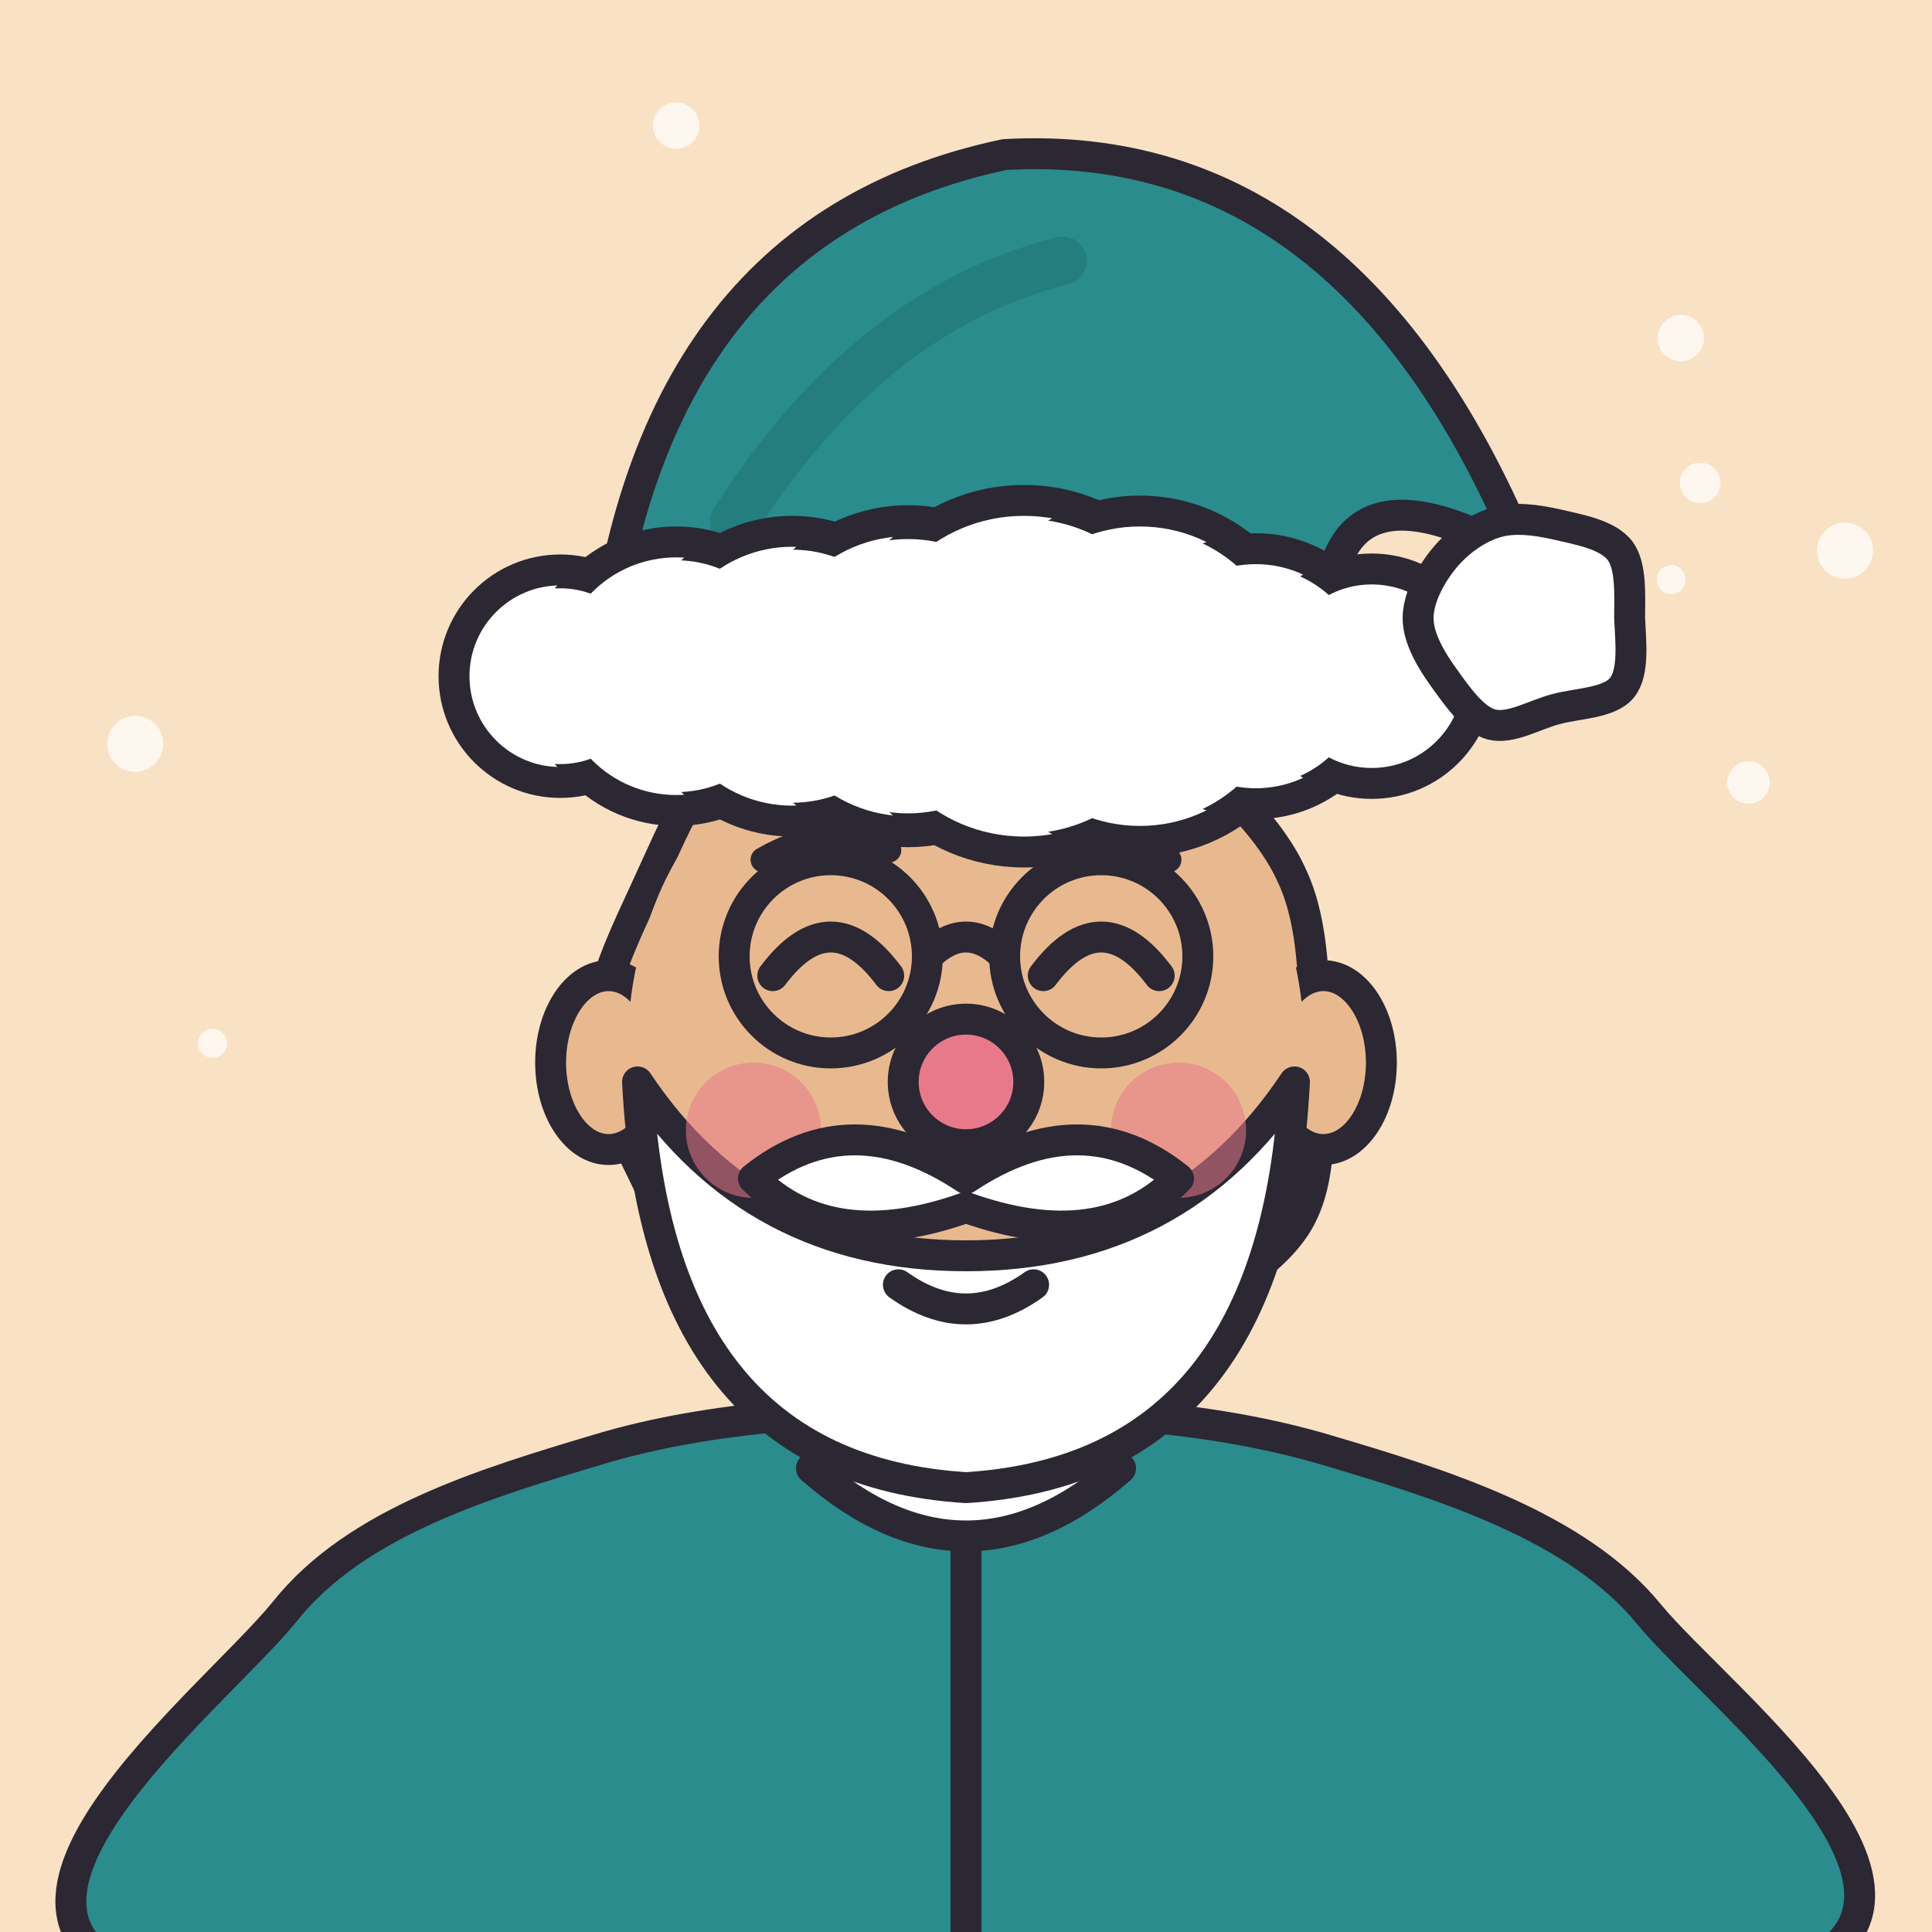
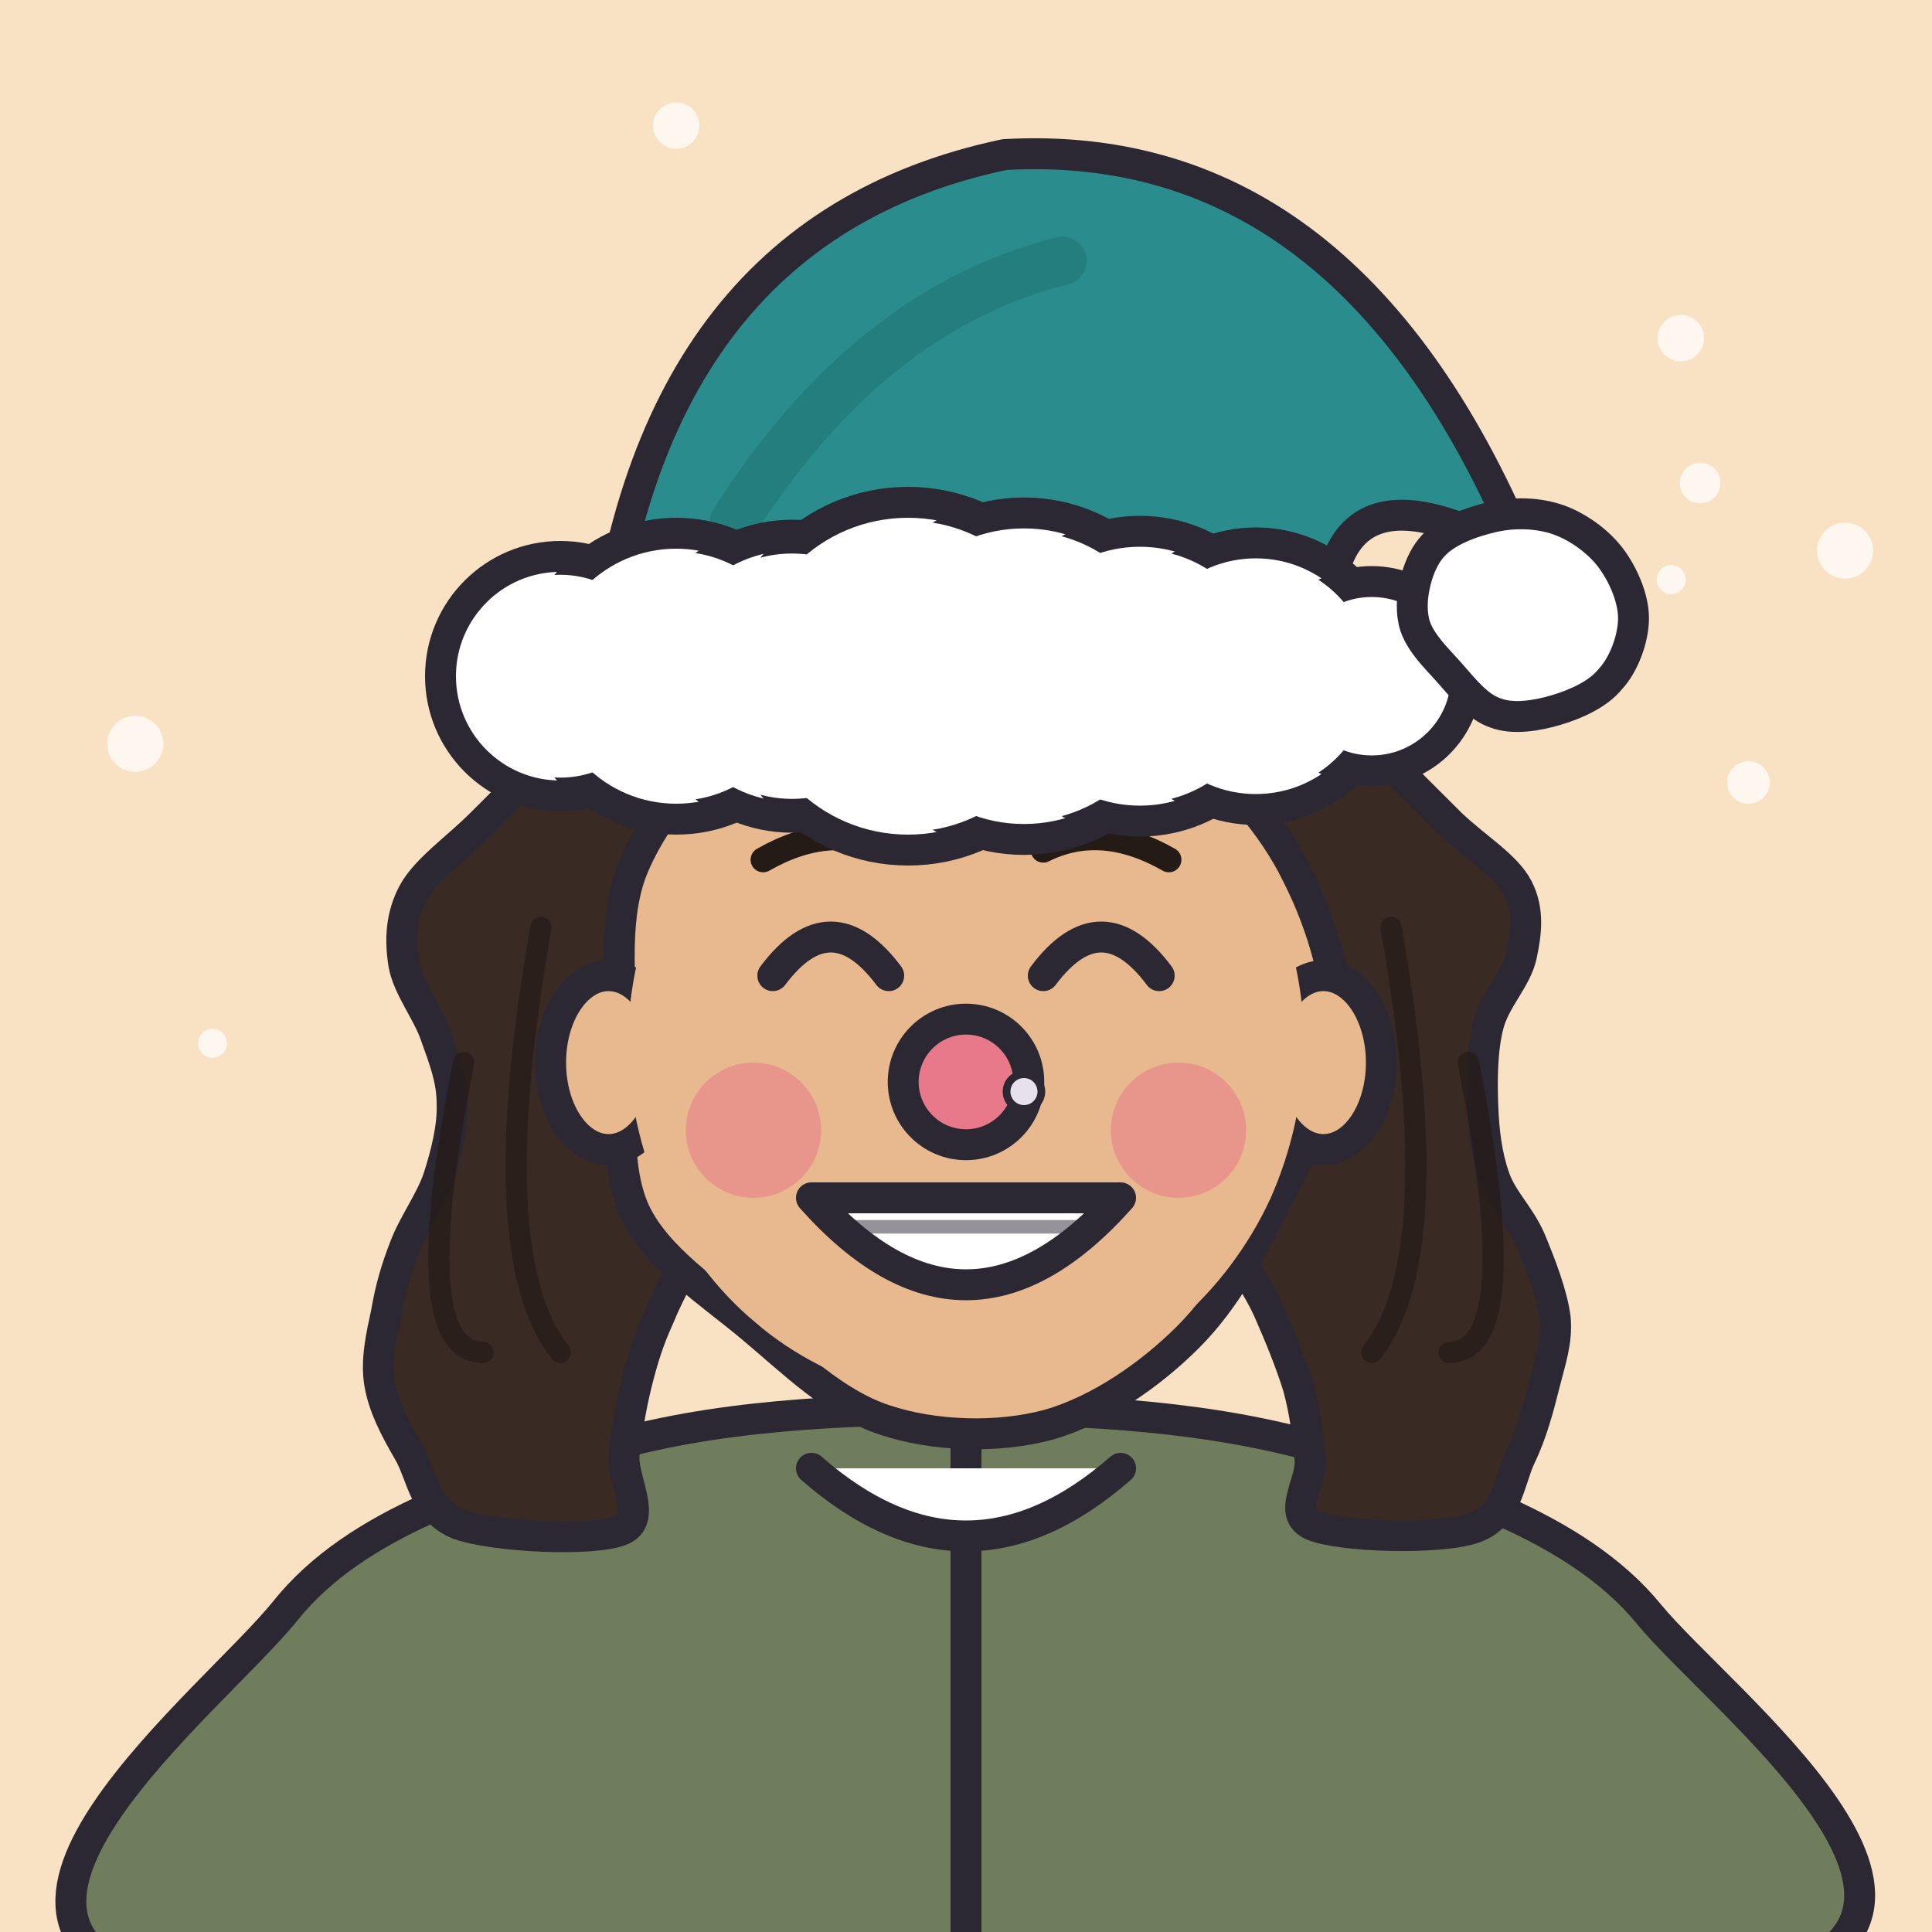
<svg xmlns="http://www.w3.org/2000/svg" viewBox="0 0 200 200" width="400" height="400">
  <rect width="200" height="200" fill="#f9e1c4" />
  <circle cx="108" cy="26" r="2.7" fill="#fff" opacity=".75" />
  <circle cx="70" cy="13" r="2.4" fill="#fff" opacity=".75" />
  <circle cx="22" cy="108" r="1.5" fill="#fff" opacity=".75" />
  <circle cx="84" cy="113" r="2.5" fill="#fff" opacity=".75" />
  <circle cx="104" cy="42" r="1.5" fill="#fff" opacity=".75" />
  <circle cx="14" cy="77" r="2.9" fill="#fff" opacity=".75" />
  <circle cx="181" cy="81" r="2.2" fill="#fff" opacity=".75" />
  <circle cx="173" cy="60" r="1.5" fill="#fff" opacity=".75" />
  <circle cx="174" cy="35" r="2.4" fill="#fff" opacity=".75" />
  <circle cx="153" cy="49" r="1.5" fill="#fff" opacity=".75" />
  <circle cx="191" cy="57" r="2.9" fill="#fff" opacity=".75" />
  <circle cx="176" cy="50" r="2.1" fill="#fff" opacity=".75" />
  <circle cx="88" cy="44" r="1.8" fill="#fff" opacity=".75" />
  <circle cx="70" cy="71" r="1.6" fill="#fff" opacity=".75" />
-   <path d="M17.4 205.8 C-8.1 199.4 22.0 176.1 29.5 166.8 C36.9 157.5 50.4 153.5 62.1 150.0 C73.8 146.5 87.2 145.9 99.8 145.9 C112.3 145.9 125.5 146.6 137.3 150.1 C149.1 153.6 163.2 157.9 170.7 167.1 C178.2 176.2 207.9 198.7 182.3 205.2 C156.8 211.6 42.8 212.2 17.4 205.8Z" fill="#2a8c8c" stroke="#2b2733" stroke-width="3.2" stroke-linecap="round" stroke-linejoin="round" />
+   <path d="M17.4 205.8 C-8.1 199.4 22.0 176.1 29.5 166.8 C36.9 157.5 50.4 153.5 62.1 150.0 C73.8 146.5 87.2 145.9 99.8 145.9 C112.3 145.9 125.5 146.6 137.3 150.1 C149.1 153.6 163.2 157.9 170.7 167.1 C178.2 176.2 207.9 198.7 182.3 205.2 C156.8 211.6 42.8 212.2 17.4 205.8Z" fill="#6f7d5c" stroke="#2b2733" stroke-width="3.2" stroke-linecap="round" stroke-linejoin="round" />
  <path d="M100 150 L100 205" stroke="#2b2733" stroke-width="3.2" stroke-linecap="round" stroke-linejoin="round" fill="none" />
  <path d="M84 152 Q100 166 116 152" fill="#fff" stroke="#2b2733" stroke-width="3.2" stroke-linecap="round" stroke-linejoin="round" />
-   <path d="M136.2 108.0 C136.4 113.8 137.2 120.8 134.8 125.7 C132.5 130.5 126.4 133.5 122.0 137.0 C117.5 140.5 113.3 145.3 108.4 146.6 C103.4 147.9 97.4 146.1 92.0 144.9 C86.6 143.8 79.9 143.3 75.9 139.9 C71.9 136.4 70.3 129.6 67.9 124.3 C65.6 119.0 62.0 113.5 61.9 108.0 C61.7 102.5 64.8 96.6 67.2 91.3 C69.6 86.1 72.1 79.9 76.2 76.6 C80.4 73.2 86.6 72.5 92.0 71.1 C97.4 69.8 103.4 67.3 108.6 68.4 C113.7 69.5 118.6 74.1 122.8 77.9 C127.0 81.6 131.6 85.8 133.8 90.8 C136.1 95.8 136.0 102.2 136.2 108.0Z" fill="#e8b98f" stroke="#2b2733" stroke-width="3.2" stroke-linecap="round" stroke-linejoin="round" />
+   <path d="M65.7 70.6 C63.0 71.9 60.4 75.1 57.8 77.5 C55.1 80.0 52.3 82.8 49.8 85.3 C47.3 87.8 44.1 90.0 42.8 92.4 C41.5 94.8 41.4 97.3 41.8 99.8 C42.2 102.2 44.3 104.8 45.1 107.2 C46.0 109.7 46.8 111.8 46.8 114.2 C46.9 116.6 46.2 119.4 45.4 121.9 C44.6 124.3 42.8 126.7 41.9 129.1 C41.0 131.4 40.4 133.5 40.0 135.9 C39.5 138.2 38.9 140.8 39.3 143.2 C39.7 145.6 40.9 147.9 42.3 150.3 C43.7 152.7 43.9 156.4 47.5 157.8 C51.2 159.1 61.4 159.6 64.3 158.4 C67.1 157.3 64.4 153.2 64.6 150.6 C64.9 148.1 65.3 145.6 65.9 143.2 C66.5 140.8 67.1 138.8 68.2 136.4 C69.2 133.9 70.9 130.9 72.2 128.4 C73.4 126.0 74.9 123.8 75.6 121.4 C76.2 119.1 76.1 116.6 76.1 114.2 C76.1 111.8 76.0 109.6 75.7 107.1 C75.3 104.7 74.3 101.8 73.8 99.3 C73.4 96.9 73.3 94.9 73.1 92.4 C72.9 90.0 72.4 86.9 72.5 84.4 C72.6 81.9 73.3 79.8 73.5 77.4 C73.8 75.0 75.5 71.3 74.2 70.2 C72.9 69.1 68.4 69.4 65.7 70.6Z" fill="#3a2a24" stroke="#2b2733" stroke-width="3.2" stroke-linecap="round" stroke-linejoin="round" />
+   <path d="M56 96 Q50 130 58 140" fill="none" stroke="#241a16" stroke-width="2.2" stroke-linecap="round" opacity=".7" />
+   <path d="M48 110 Q42 140 50 140" fill="none" stroke="#241a16" stroke-width="2.2" stroke-linecap="round" opacity=".7" />
+   <path d="M134.5 70.3 C137.2 71.5 139.4 74.8 142.1 77.3 C144.7 79.8 147.7 82.8 150.2 85.3 C152.7 87.7 155.9 89.6 157.1 91.9 C158.3 94.2 158.0 96.6 157.5 98.9 C157.0 101.3 154.8 103.4 154.1 106.0 C153.4 108.6 153.4 111.9 153.5 114.5 C153.6 117.2 153.9 119.6 154.7 121.9 C155.5 124.2 157.3 125.8 158.4 128.3 C159.4 130.7 160.7 134.0 161.0 136.5 C161.2 138.9 160.5 140.8 159.9 143.2 C159.3 145.6 158.6 148.3 157.4 150.8 C156.2 153.3 156.1 157.0 152.5 158.2 C148.9 159.4 138.8 159.1 135.9 157.9 C133.1 156.7 135.9 153.4 135.6 151.0 C135.4 148.6 135.1 146.2 134.4 143.6 C133.6 141.0 132.4 138.1 131.3 135.6 C130.1 133.0 128.4 130.7 127.2 128.4 C126.0 126.0 124.6 123.9 124.0 121.5 C123.4 119.1 123.6 116.4 123.7 114.0 C123.7 111.5 123.9 109.3 124.2 106.7 C124.6 104.2 125.1 101.3 125.7 98.9 C126.2 96.5 127.5 94.5 127.7 92.2 C128.0 89.9 127.4 87.6 127.2 85.1 C126.9 82.5 126.2 79.4 126.0 76.9 C125.8 74.4 124.6 71.2 126.0 70.1 C127.4 69.0 131.8 69.1 134.5 70.3Z" fill="#3a2a24" stroke="#2b2733" stroke-width="3.2" stroke-linecap="round" stroke-linejoin="round" />
+   <path d="M144 96 Q150 130 142 140" fill="none" stroke="#241a16" stroke-width="2.2" stroke-linecap="round" opacity=".7" />
+   <path d="M152 110 Q158 140 150 140" fill="none" stroke="#241a16" stroke-width="2.2" stroke-linecap="round" opacity=".7" />
+   <path d="M138.5 108.0 C138.2 113.6 134.7 119.2 132.1 124.3 C129.6 129.4 126.9 134.5 123.0 138.4 C119.1 142.3 113.8 146.0 108.5 147.5 C103.3 148.9 96.7 148.7 91.6 147.0 C86.4 145.3 82.1 141.0 77.8 137.4 C73.5 133.8 68.0 130.3 65.7 125.4 C63.5 120.5 64.4 113.8 64.4 108.0 C64.3 102.2 63.4 95.7 65.3 90.4 C67.3 85.1 71.7 79.8 76.1 76.4 C80.5 73.1 86.4 71.7 91.9 70.4 C97.3 69.0 103.3 67.3 108.6 68.4 C113.8 69.5 119.0 73.5 123.3 77.2 C127.6 80.8 131.8 85.4 134.3 90.6 C136.9 95.7 138.9 102.4 138.5 108.0Z" fill="#e8b98f" stroke="#2b2733" stroke-width="3.2" stroke-linecap="round" stroke-linejoin="round" />
  <ellipse cx="63" cy="110" rx="6" ry="9" fill="#e8b98f" stroke="#2b2733" stroke-width="3.2" stroke-linecap="round" stroke-linejoin="round" />
  <ellipse cx="137" cy="110" rx="6" ry="9" fill="#e8b98f" stroke="#2b2733" stroke-width="3.2" stroke-linecap="round" stroke-linejoin="round" />
  <path d="M135.0 108.0 C135.0 113.4 133.7 119.2 131.5 124.1 C129.3 128.9 125.8 133.6 121.8 136.9 C117.9 140.3 112.7 142.9 107.8 144.1 C102.9 145.3 97.1 145.3 92.2 144.1 C87.3 142.9 82.1 140.3 78.2 136.9 C74.2 133.6 70.7 128.9 68.5 124.1 C66.3 119.2 65.0 113.4 65.0 108.0 C65.0 102.6 66.3 96.8 68.5 91.9 C70.7 87.1 74.2 82.4 78.2 79.1 C82.1 75.7 87.3 73.1 92.2 71.9 C97.1 70.7 102.9 70.7 107.8 71.9 C112.7 73.1 117.9 75.7 121.8 79.1 C125.8 82.4 129.3 87.1 131.5 91.9 C133.7 96.8 135.0 102.6 135.0 108.0Z" fill="#e8b98f" />
-   <path d="M66 112 Q68 152 100 154 Q132 152 134 112 Q122 130 100 130 Q78 130 66 112Z" fill="#ffffff" stroke="#2b2733" stroke-width="3.2" stroke-linecap="round" stroke-linejoin="round" />
  <circle cx="78" cy="117" r="7" fill="#e8798a" opacity=".55" />
  <circle cx="122" cy="117" r="7" fill="#e8798a" opacity=".55" />
-   <path d="M100 122 Q88 114 78 122 Q86 130 100 125 Q114 130 122 122 Q112 114 100 122Z" fill="#ffffff" stroke="#2b2733" stroke-width="3.2" stroke-linecap="round" stroke-linejoin="round" />
-   <path d="M93 133 Q100 138 107 133" fill="none" stroke="#2b2733" stroke-width="3.2" stroke-linecap="round" stroke-linejoin="round" />
+   <path d="M84 124 Q100 142 116 124 Z" fill="#fff" stroke="#2b2733" stroke-width="3.2" stroke-linecap="round" stroke-linejoin="round" />
+   <path d="M88 127 L112 127" stroke="#2b2733" stroke-width="1.4" opacity=".5" />
  <circle cx="100" cy="112" r="6.5" fill="#e8798a" stroke="#2b2733" stroke-width="3.2" stroke-linecap="round" stroke-linejoin="round" />
+   <circle cx="106" cy="113" r="1.8" fill="#e6e1ea" stroke="#2b2733" stroke-width=".8" />
  <path d="M80 101 Q86 93 92 101" fill="none" stroke="#2b2733" stroke-width="3.2" stroke-linecap="round" stroke-linejoin="round" />
  <path d="M108 101 Q114 93 120 101" fill="none" stroke="#2b2733" stroke-width="3.2" stroke-linecap="round" stroke-linejoin="round" />
-   <path d="M79 89 Q86 85 92 88" fill="none" stroke="#2b2733" stroke-width="2.6" stroke-linecap="round" />
-   <path d="M108 88 Q114 85 121 89" fill="none" stroke="#2b2733" stroke-width="2.6" stroke-linecap="round" />
-   <circle cx="86" cy="99" r="10" fill="none" stroke="#2b2733" stroke-width="3.2" stroke-linecap="round" stroke-linejoin="round" />
-   <circle cx="114" cy="99" r="10" fill="none" stroke="#2b2733" stroke-width="3.2" stroke-linecap="round" stroke-linejoin="round" />
-   <path d="M96 99 Q100 95 104 99" fill="none" stroke="#2b2733" stroke-width="3.2" stroke-linecap="round" stroke-linejoin="round" />
+   <path d="M79 89 Q86 85 92 88" fill="none" stroke="#241a16" stroke-width="2.6" stroke-linecap="round" />
+   <path d="M108 88 Q114 85 121 89" fill="none" stroke="#241a16" stroke-width="2.6" stroke-linecap="round" />
+   <path d="M88 76 Q100 80 112 76 L110 86 Q100 82 90 86Z" fill="#3a2a24" stroke="#2b2733" stroke-width="2.2" stroke-linecap="round" stroke-linejoin="round" />
  <g>
    <path d="M62 72 Q66 24 104 16 Q140 14 158 58 Q134 44 138 72Z" fill="#2a8c8c" stroke="#2b2733" stroke-width="3.2" stroke-linecap="round" stroke-linejoin="round" />
    <path d="M76 54 Q90 32 110 27" fill="none" stroke="#1f6c6c" stroke-width="5" stroke-linecap="round" opacity=".45" />
-     <circle cx="58.0" cy="70.0" r="11.0" fill="#fff" stroke="#2b2733" stroke-width="3.2" stroke-linecap="round" stroke-linejoin="round" />
-     <circle cx="70.0" cy="70.0" r="13.9" fill="#fff" stroke="#2b2733" stroke-width="3.2" stroke-linecap="round" stroke-linejoin="round" />
-     <circle cx="82.0" cy="70.0" r="15.0" fill="#fff" stroke="#2b2733" stroke-width="3.2" stroke-linecap="round" stroke-linejoin="round" />
-     <circle cx="94.0" cy="70.0" r="16.1" fill="#fff" stroke="#2b2733" stroke-width="3.2" stroke-linecap="round" stroke-linejoin="round" />
-     <circle cx="106.0" cy="70.0" r="18.2" fill="#fff" stroke="#2b2733" stroke-width="3.2" stroke-linecap="round" stroke-linejoin="round" />
-     <circle cx="118.0" cy="70.0" r="17.1" fill="#fff" stroke="#2b2733" stroke-width="3.2" stroke-linecap="round" stroke-linejoin="round" />
-     <circle cx="130.0" cy="70.0" r="13.2" fill="#fff" stroke="#2b2733" stroke-width="3.2" stroke-linecap="round" stroke-linejoin="round" />
-     <circle cx="142.0" cy="70.0" r="11.1" fill="#fff" stroke="#2b2733" stroke-width="3.2" stroke-linecap="round" stroke-linejoin="round" />
-     <circle cx="58.0" cy="70.0" r="9.1" fill="#fff" />
-     <circle cx="70.0" cy="70.0" r="12.0" fill="#fff" />
-     <circle cx="82.0" cy="70.0" r="13.1" fill="#fff" />
-     <circle cx="94.0" cy="70.0" r="14.2" fill="#fff" />
-     <circle cx="106.0" cy="70.0" r="16.3" fill="#fff" />
-     <circle cx="118.0" cy="70.0" r="15.2" fill="#fff" />
-     <circle cx="130.0" cy="70.0" r="11.3" fill="#fff" />
-     <circle cx="142.0" cy="70.0" r="9.2" fill="#fff" />
-     <path d="M168.7 64.0 C168.8 66.4 169.2 69.6 167.9 71.2 C166.6 72.8 163.3 72.8 161.1 73.4 C158.8 74.0 156.4 75.5 154.4 75.0 C152.5 74.5 150.8 72.0 149.5 70.2 C148.2 68.4 146.8 66.1 146.8 64.0 C146.8 61.9 148.1 59.5 149.5 57.8 C150.8 56.2 152.8 54.7 154.8 54.1 C156.7 53.5 159.0 53.8 161.2 54.3 C163.3 54.8 166.4 55.3 167.7 57.0 C168.9 58.6 168.7 61.6 168.7 64.0Z" fill="#fff" stroke="#2b2733" stroke-width="3.2" stroke-linecap="round" stroke-linejoin="round" />
+     <circle cx="58.0" cy="70.0" r="12.4" fill="#fff" stroke="#2b2733" stroke-width="3.2" stroke-linecap="round" stroke-linejoin="round" />
+     <circle cx="70.0" cy="70.0" r="14.8" fill="#fff" stroke="#2b2733" stroke-width="3.2" stroke-linecap="round" stroke-linejoin="round" />
+     <circle cx="82.0" cy="70.0" r="14.6" fill="#fff" stroke="#2b2733" stroke-width="3.2" stroke-linecap="round" stroke-linejoin="round" />
+     <circle cx="94.0" cy="70.0" r="18.0" fill="#fff" stroke="#2b2733" stroke-width="3.2" stroke-linecap="round" stroke-linejoin="round" />
+     <circle cx="106.0" cy="70.0" r="16.9" fill="#fff" stroke="#2b2733" stroke-width="3.2" stroke-linecap="round" stroke-linejoin="round" />
+     <circle cx="118.0" cy="70.0" r="15.0" fill="#fff" stroke="#2b2733" stroke-width="3.2" stroke-linecap="round" stroke-linejoin="round" />
+     <circle cx="130.0" cy="70.0" r="13.8" fill="#fff" stroke="#2b2733" stroke-width="3.2" stroke-linecap="round" stroke-linejoin="round" />
+     <circle cx="142.0" cy="70.0" r="9.8" fill="#fff" stroke="#2b2733" stroke-width="3.2" stroke-linecap="round" stroke-linejoin="round" />
+     <circle cx="58.0" cy="70.0" r="10.5" fill="#fff" />
+     <circle cx="70.0" cy="70.0" r="12.9" fill="#fff" />
+     <circle cx="82.0" cy="70.0" r="12.7" fill="#fff" />
+     <circle cx="94.0" cy="70.0" r="16.1" fill="#fff" />
+     <circle cx="106.0" cy="70.0" r="15.0" fill="#fff" />
+     <circle cx="118.0" cy="70.0" r="13.1" fill="#fff" />
+     <circle cx="130.0" cy="70.0" r="11.9" fill="#fff" />
+     <circle cx="142.0" cy="70.0" r="7.9" fill="#fff" />
+     <path d="M169.1 64.0 C169.1 66.1 168.1 68.8 166.7 70.3 C165.4 71.9 163.1 72.9 161.1 73.5 C159.1 74.1 156.6 74.5 154.8 73.8 C153.0 73.2 151.6 71.4 150.1 69.7 C148.7 68.1 146.6 66.2 146.3 64.0 C145.9 61.8 146.7 58.5 148.1 56.8 C149.5 55.0 152.4 54.0 154.6 53.5 C156.8 53.0 159.3 53.1 161.3 53.8 C163.3 54.5 165.4 56.0 166.7 57.7 C168.0 59.4 169.1 61.9 169.1 64.0Z" fill="#fff" stroke="#2b2733" stroke-width="3.2" stroke-linecap="round" stroke-linejoin="round" />
  </g>
</svg>
